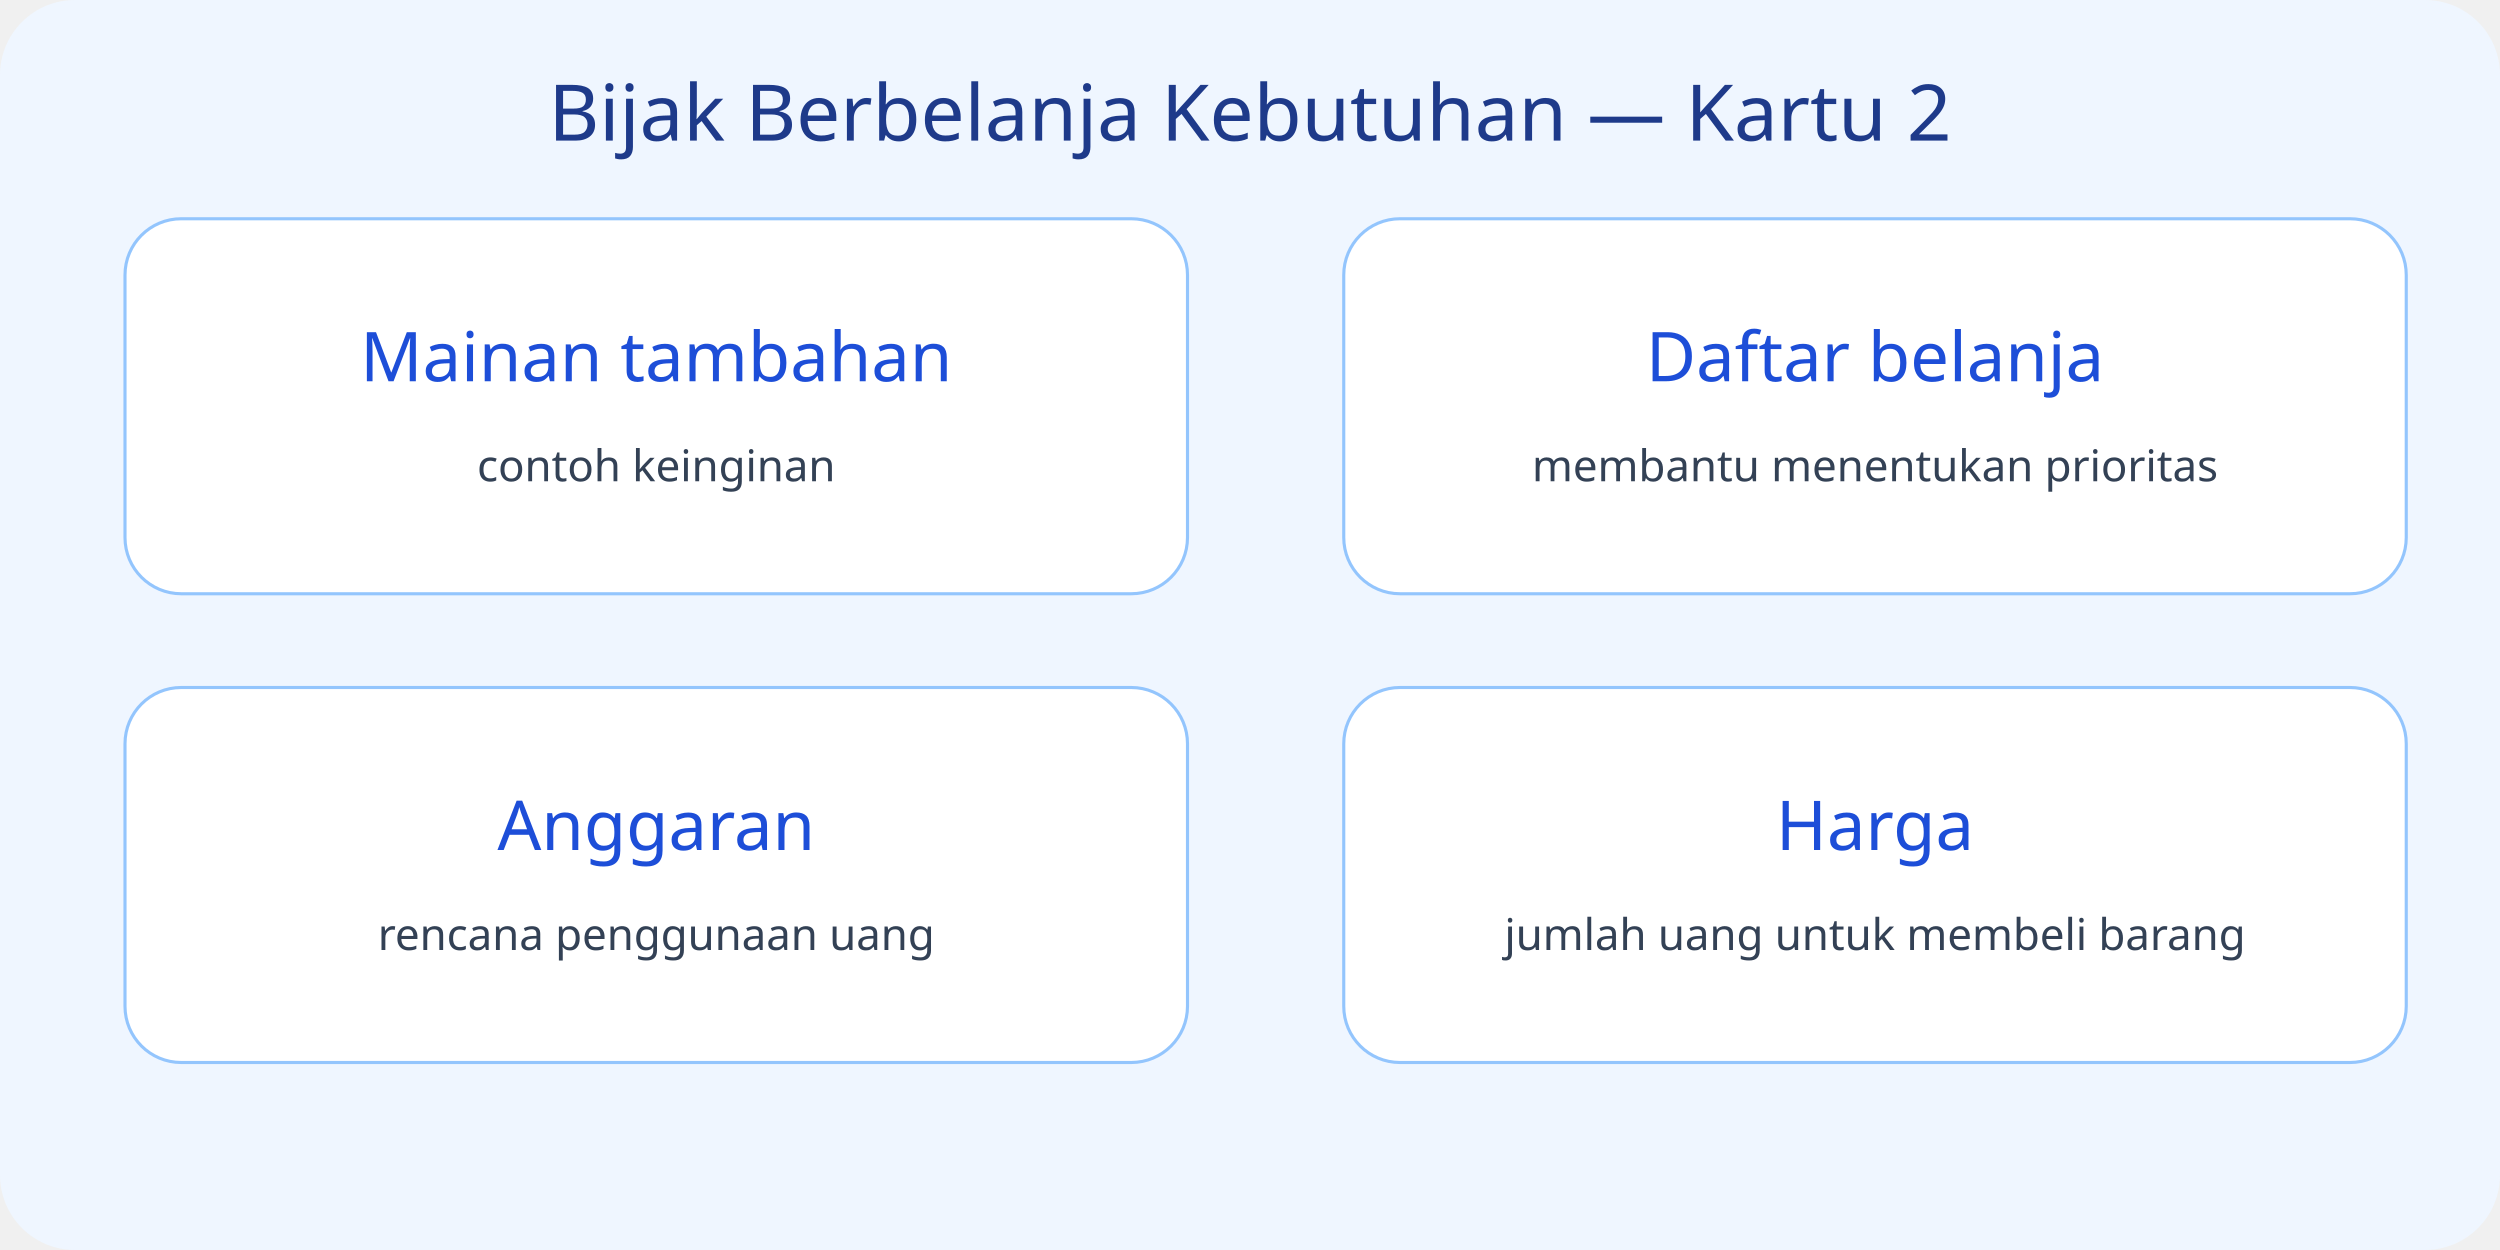
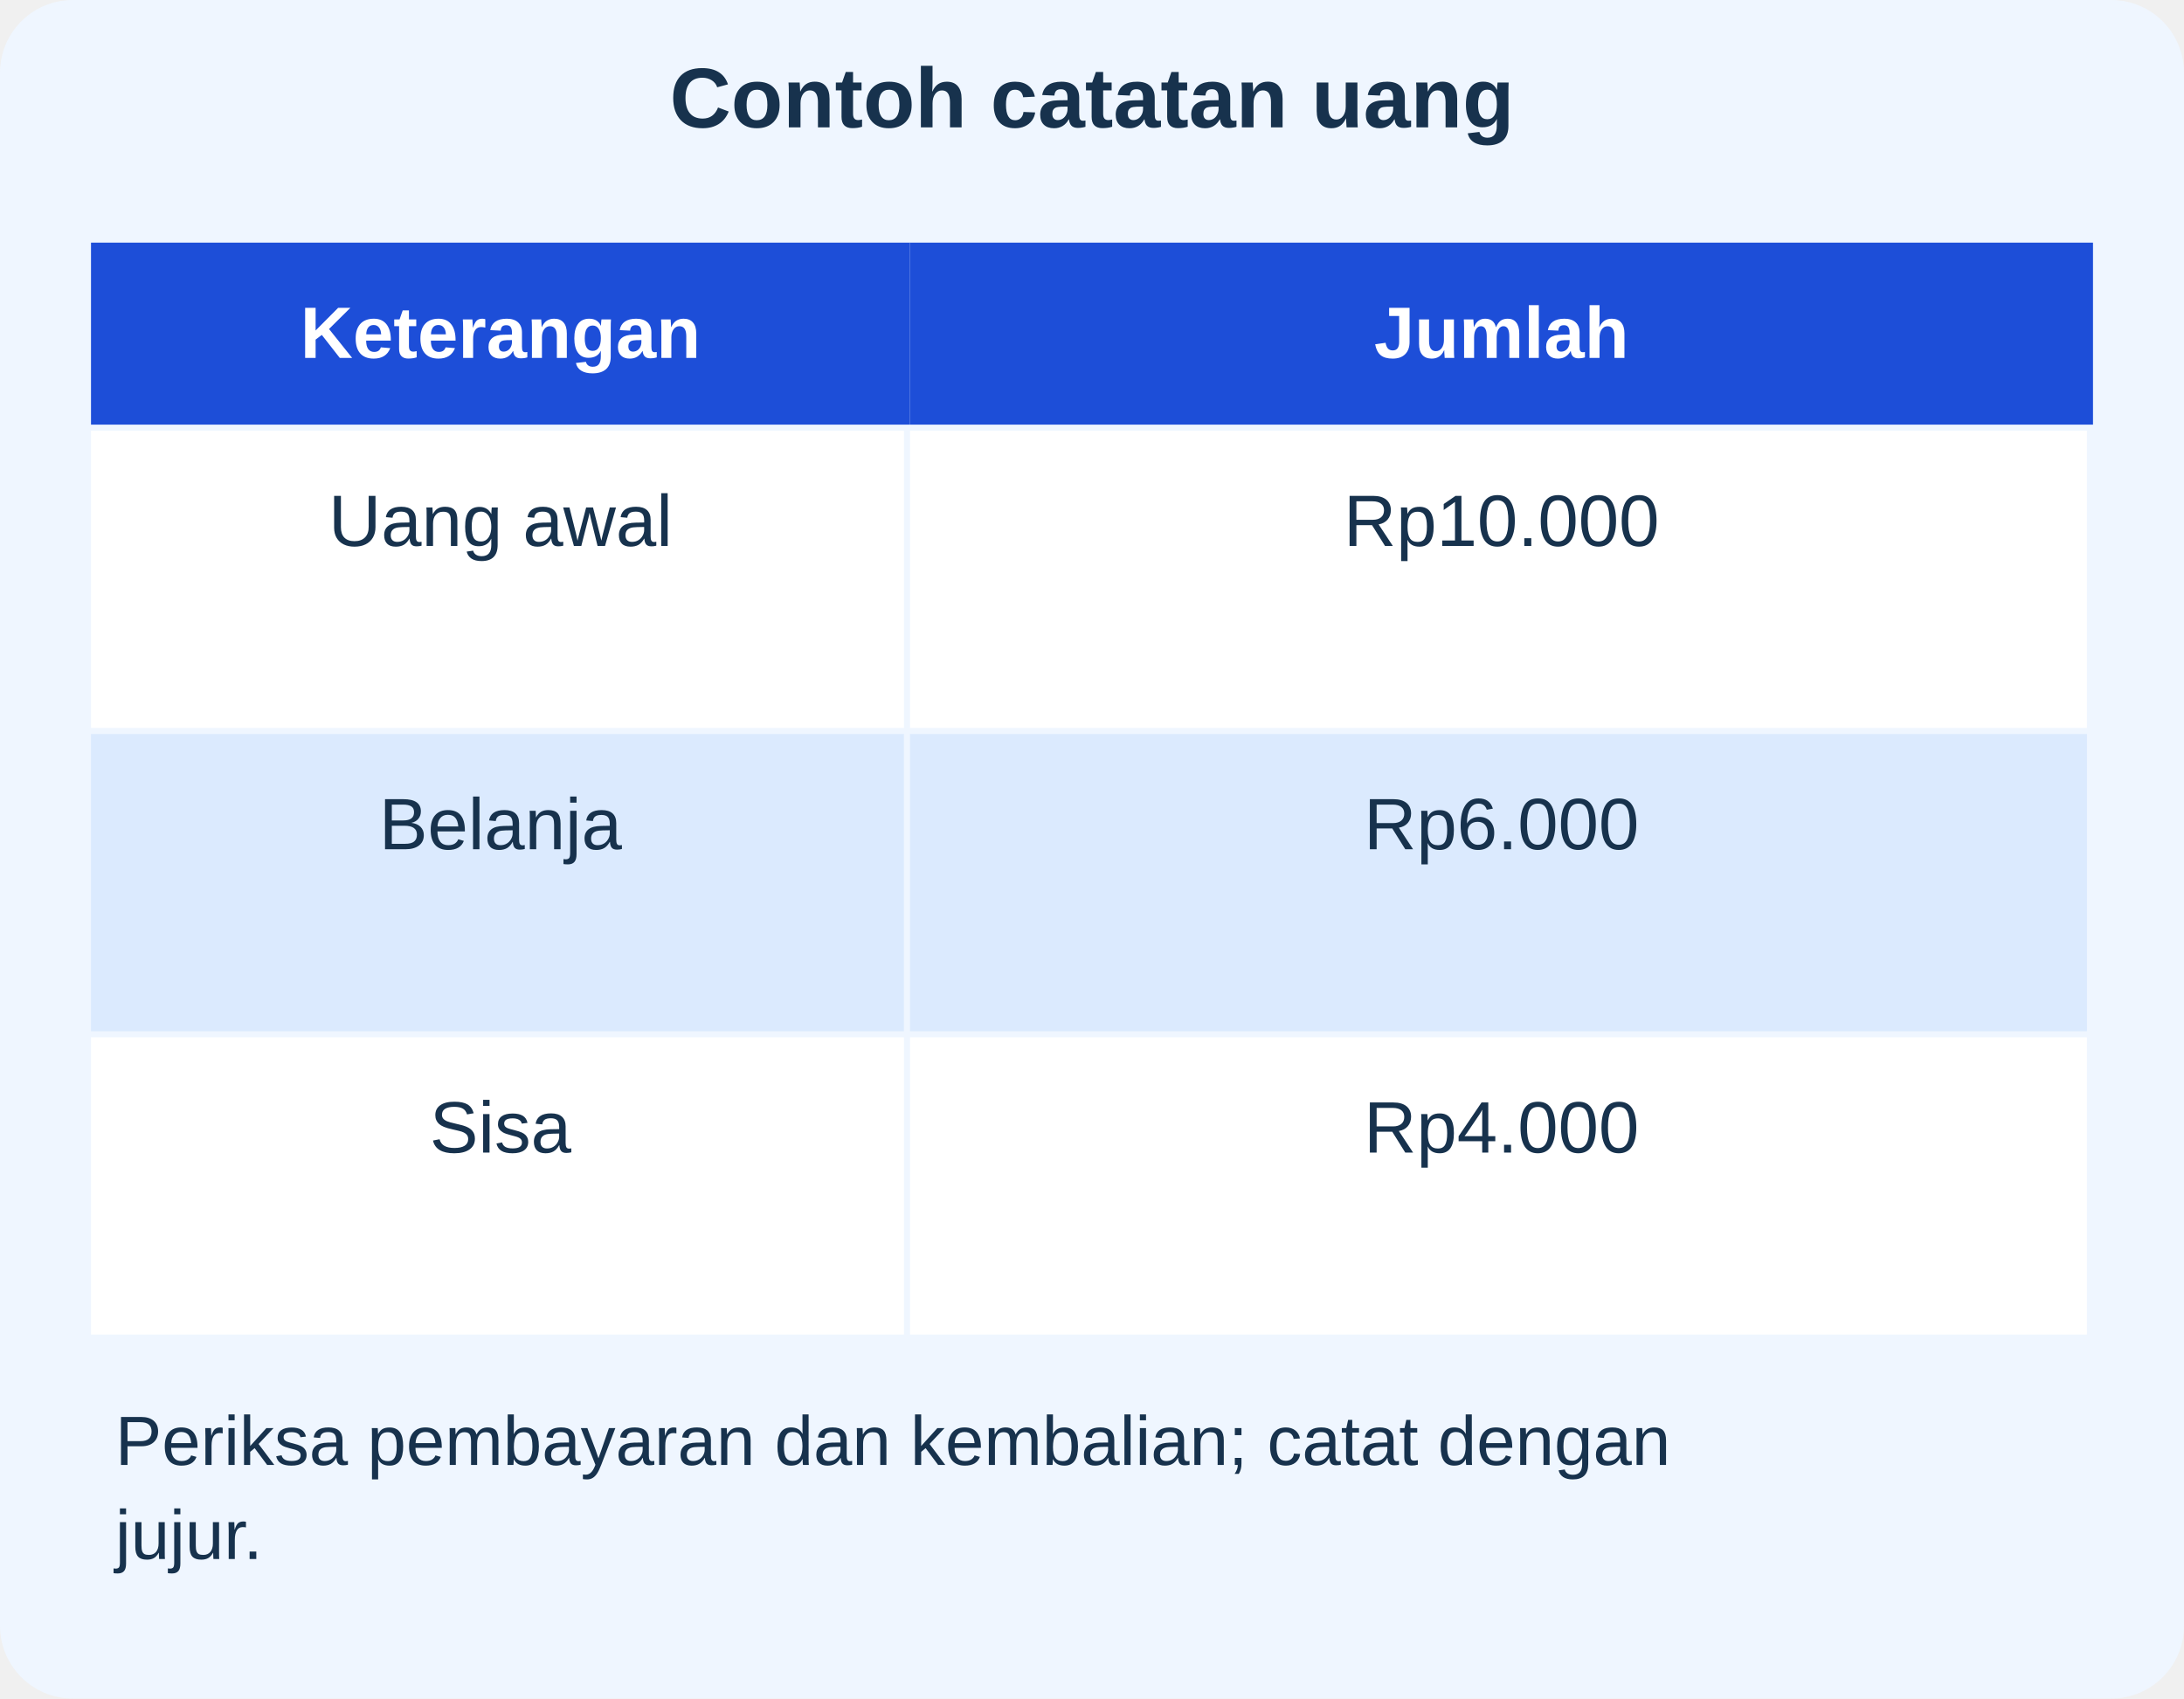
- <svg xmlns="http://www.w3.org/2000/svg" viewBox="0 0 800 400">
-   <rect width="800" height="400" rx="24" fill="#eff6ff" />
-   <text x="400" y="45" text-anchor="middle" font-size="25" font-family="sans-serif" fill="#1e3a8a">Bijak Berbelanja Kebutuhan — Kartu 2</text>
-   <g>
-     <rect x="40" y="70" width="340" height="120" rx="18" fill="white" stroke="#93c5fd" />
-     <text x="210" y="122" text-anchor="middle" font-size="22" font-family="sans-serif" fill="#1d4ed8">Mainan tambahan</text>
-     <text x="210" y="154" text-anchor="middle" font-size="14" font-family="sans-serif" fill="#334155">contoh keinginan</text>
-   </g>
-   <g>
-     <rect x="430" y="70" width="340" height="120" rx="18" fill="white" stroke="#93c5fd" />
-     <text x="600" y="122" text-anchor="middle" font-size="22" font-family="sans-serif" fill="#1d4ed8">Daftar belanja</text>
-     <text x="600" y="154" text-anchor="middle" font-size="14" font-family="sans-serif" fill="#334155">membantu menentukan prioritas</text>
-   </g>
-   <g>
-     <rect x="40" y="220" width="340" height="120" rx="18" fill="white" stroke="#93c5fd" />
-     <text x="210" y="272" text-anchor="middle" font-size="22" font-family="sans-serif" fill="#1d4ed8">Anggaran</text>
-     <text x="210" y="304" text-anchor="middle" font-size="14" font-family="sans-serif" fill="#334155">rencana penggunaan uang</text>
-   </g>
-   <g>
-     <rect x="430" y="220" width="340" height="120" rx="18" fill="white" stroke="#93c5fd" />
-     <text x="600" y="272" text-anchor="middle" font-size="22" font-family="sans-serif" fill="#1d4ed8">Harga</text>
-     <text x="600" y="304" text-anchor="middle" font-size="14" font-family="sans-serif" fill="#334155">jumlah uang untuk membeli barang</text>
+ <svg xmlns="http://www.w3.org/2000/svg" viewBox="0 0 720 560" role="img" aria-labelledby="title desc">
+   <g font-family="Arial, sans-serif">
+     <rect x="0" y="0" width="720" height="560" rx="24" fill="#eff6ff" stroke="none" stroke-width="3" />
+     <text x="360" y="42" font-size="28" fill="#17324d" text-anchor="middle" font-weight="750">Contoh catatan uang</text>
+     <rect x="30" y="80" width="270" height="60" rx="0" fill="#1d4ed8" stroke="none" stroke-width="3" />
+     <text x="165.0" y="118" font-size="24" fill="white" text-anchor="middle" font-weight="650">Keterangan</text>
+     <rect x="300" y="80" width="390" height="60" rx="0" fill="#1d4ed8" stroke="none" stroke-width="3" />
+     <text x="495.0" y="118" font-size="24" fill="white" text-anchor="middle" font-weight="650">Jumlah</text>
+     <rect x="30" y="142" width="268" height="98" rx="0" fill="white" stroke="none" stroke-width="3" />
+     <text x="165.0" y="180" font-size="24" fill="#17324d" text-anchor="middle" font-weight="500">Uang awal</text>
+     <rect x="300" y="142" width="388" height="98" rx="0" fill="white" stroke="none" stroke-width="3" />
+     <text x="495.0" y="180" font-size="24" fill="#17324d" text-anchor="middle" font-weight="500">Rp10.000</text>
+     <rect x="30" y="242" width="268" height="98" rx="0" fill="#dbeafe" stroke="none" stroke-width="3" />
+     <text x="165.0" y="280" font-size="24" fill="#17324d" text-anchor="middle" font-weight="500">Belanja</text>
+     <rect x="300" y="242" width="388" height="98" rx="0" fill="#dbeafe" stroke="none" stroke-width="3" />
+     <text x="495.0" y="280" font-size="24" fill="#17324d" text-anchor="middle" font-weight="500">Rp6.000</text>
+     <rect x="30" y="342" width="268" height="98" rx="0" fill="white" stroke="none" stroke-width="3" />
+     <text x="165.0" y="380" font-size="24" fill="#17324d" text-anchor="middle" font-weight="500">Sisa</text>
+     <rect x="300" y="342" width="388" height="98" rx="0" fill="white" stroke="none" stroke-width="3" />
+     <text x="495.0" y="380" font-size="24" fill="#17324d" text-anchor="middle" font-weight="500">Rp4.000</text>
+     <text x="38" y="483" font-size="23" fill="#17324d" text-anchor="start" font-weight="500">Periksa pembayaran dan kembalian; catat dengan</text>
+     <text x="38" y="514" font-size="23" fill="#17324d" text-anchor="start" font-weight="500">jujur.</text>
  </g>
</svg>
